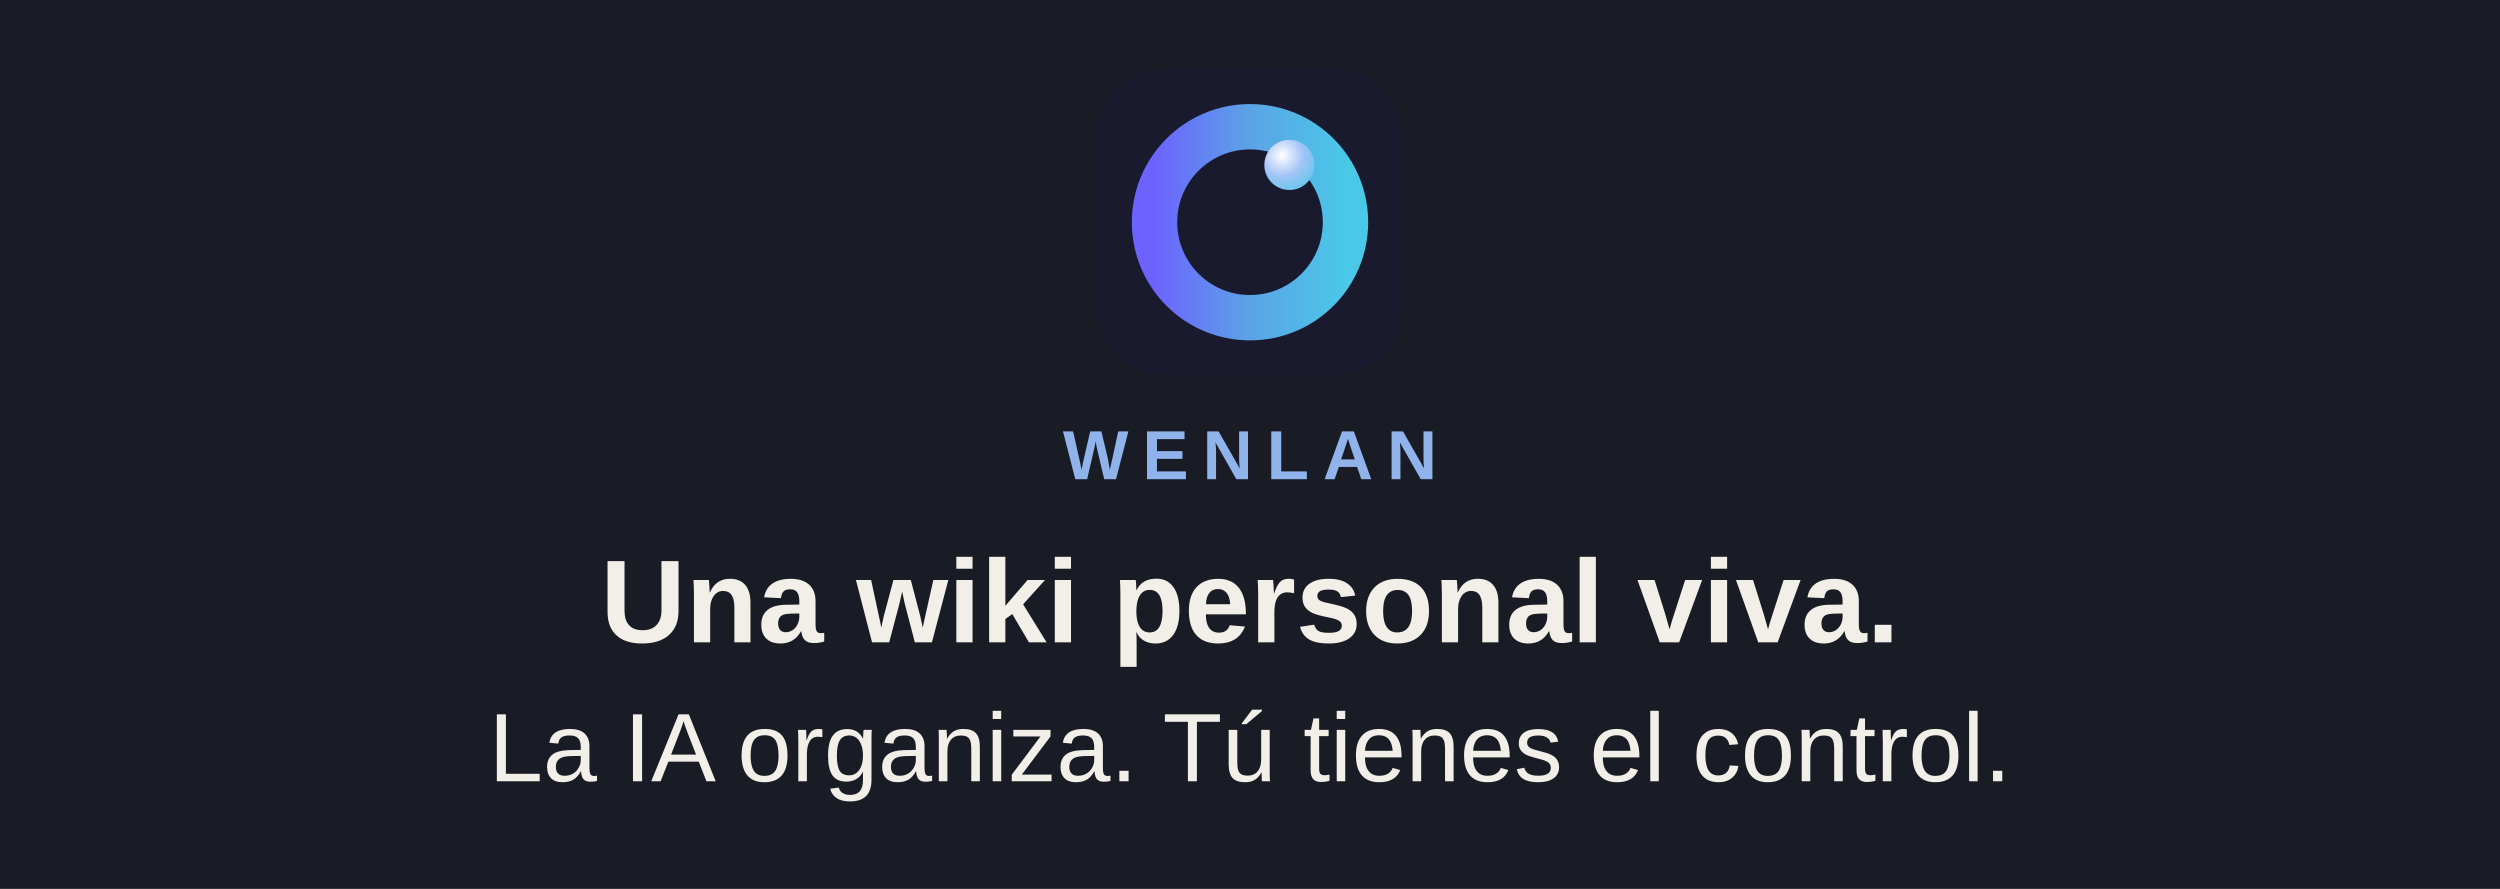
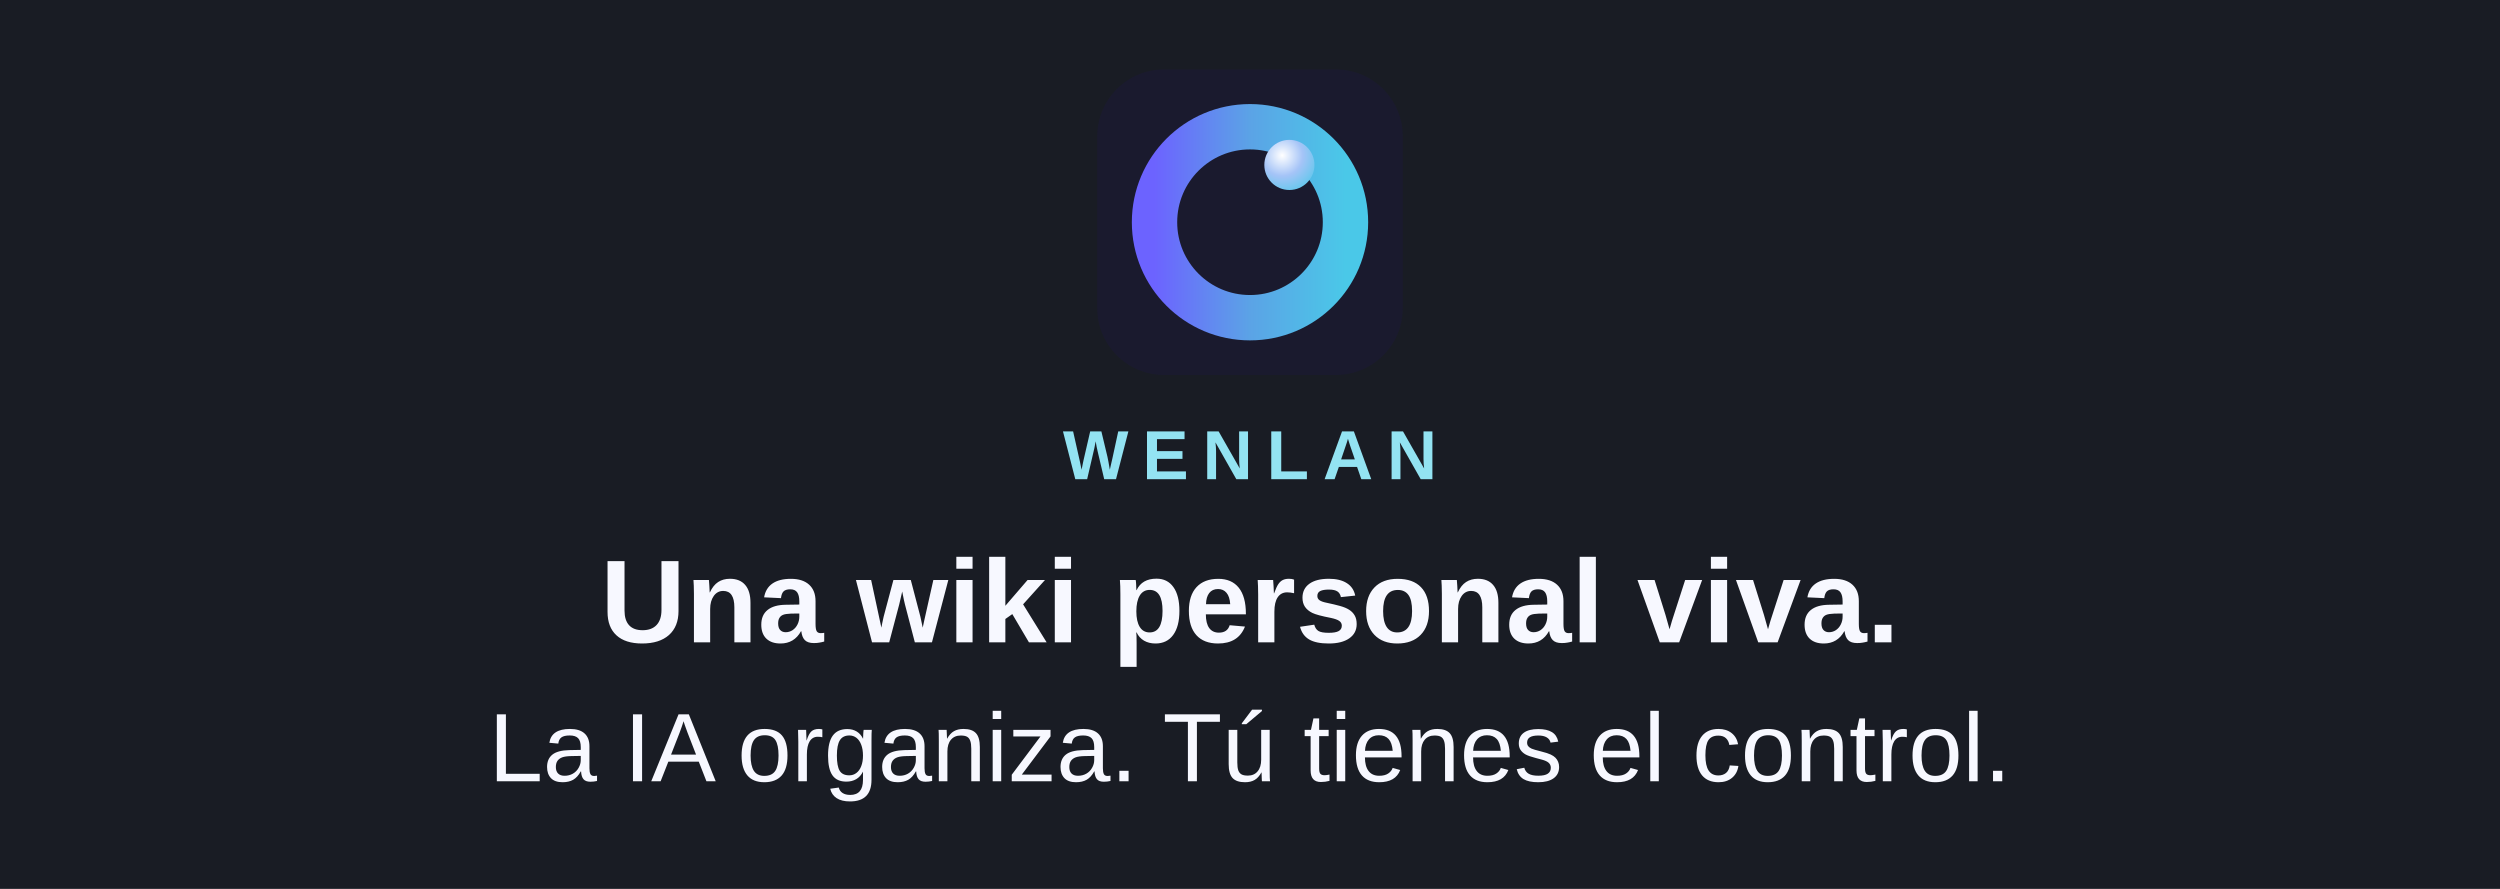
<svg xmlns="http://www.w3.org/2000/svg" width="720" height="256" viewBox="0 0 720 256" fill="none" role="img" aria-labelledby="title desc">
  <rect width="720" height="256" fill="#191C24" />
  <g transform="translate(316 20) scale(0.171875)">
    <rect width="512" height="512" rx="112" fill="#1A1A2E" />
    <circle cx="256" cy="256" r="160" fill="none" stroke="url(#banner-es-ES-mobile-ring)" stroke-width="76" />
    <circle cx="322" cy="160" r="42" fill="url(#banner-es-ES-mobile-orb)" />
  </g>
-   <text x="360" y="138" fill="#8FB3EA" font-family="Arial, &quot;Helvetica Neue&quot;, sans-serif" font-size="20" font-weight="700" text-anchor="middle" letter-spacing="4">WENLAN</text>
-   <text x="360" y="185" fill="#F1EFE8" font-family="Arial, &quot;Helvetica Neue&quot;, sans-serif" font-size="34" font-weight="700" text-anchor="middle">Una wiki personal viva.</text>
-   <text x="360" y="225" fill="#F1EFE8" font-family="Arial, &quot;Helvetica Neue&quot;, sans-serif" font-size="28" font-weight="400" text-anchor="middle">La IA organiza. Tú tienes el control.</text>
+   <text x="360" y="138" fill="#93E3F2" font-family="Arial, &quot;Helvetica Neue&quot;, sans-serif" font-size="20" font-weight="700" text-anchor="middle" letter-spacing="4">WENLAN</text>
+   <text x="360" y="185" fill="#F7F8FF" font-family="Arial, &quot;Helvetica Neue&quot;, sans-serif" font-size="34" font-weight="700" text-anchor="middle">Una wiki personal viva.</text>
+   <text x="360" y="225" fill="#F7F8FF" font-family="Arial, &quot;Helvetica Neue&quot;, sans-serif" font-size="28" font-weight="400" text-anchor="middle">La IA organiza. Tú tienes el control.</text>
  <defs>
    <linearGradient id="banner-es-ES-mobile-ring" x1="96" y1="256" x2="416" y2="256" gradientUnits="userSpaceOnUse">
      <stop stop-color="#6C63FF" />
      <stop offset="0.5" stop-color="#5BA3E6" />
      <stop offset="1" stop-color="#4AC8E8" />
    </linearGradient>
    <radialGradient id="banner-es-ES-mobile-orb" cx="0" cy="0" r="1" gradientUnits="userSpaceOnUse" gradientTransform="translate(310 144) rotate(52.125) scale(76.0263)">
      <stop stop-color="#FFFFFF" />
      <stop offset="0.45" stop-color="#A5C4F7" />
      <stop offset="1" stop-color="#4AC8E8" />
    </radialGradient>
  </defs>
</svg>
